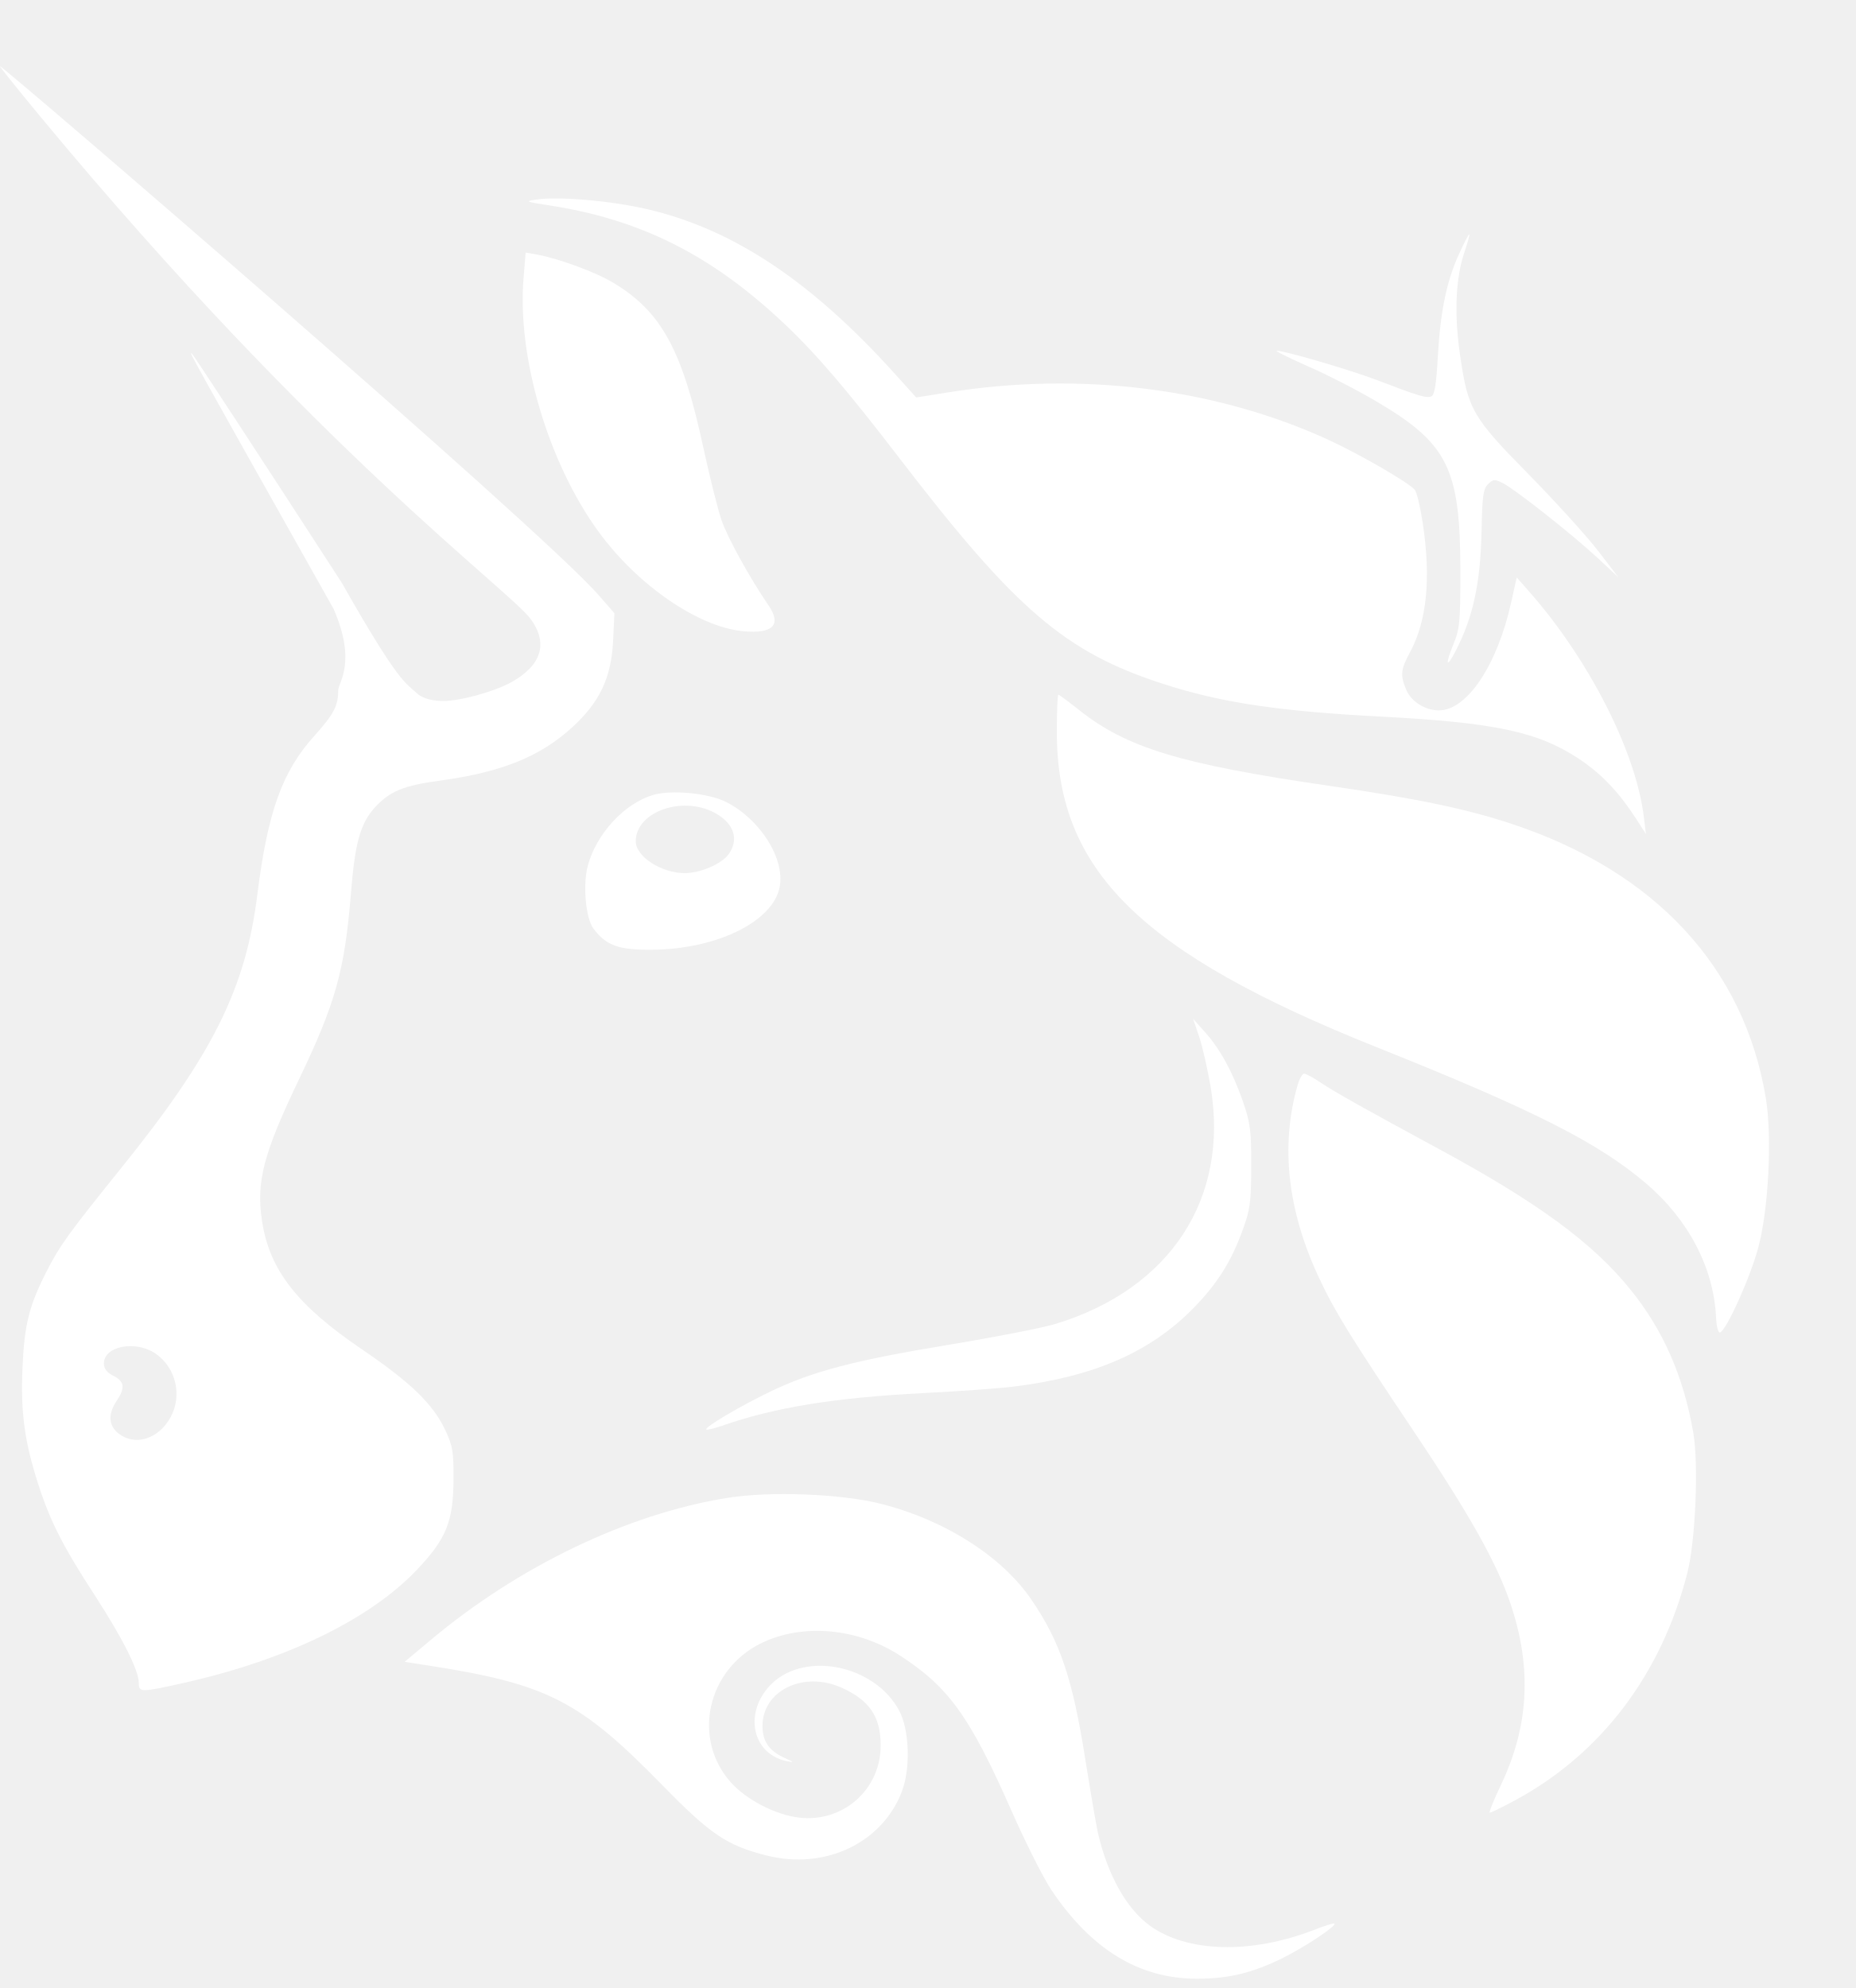
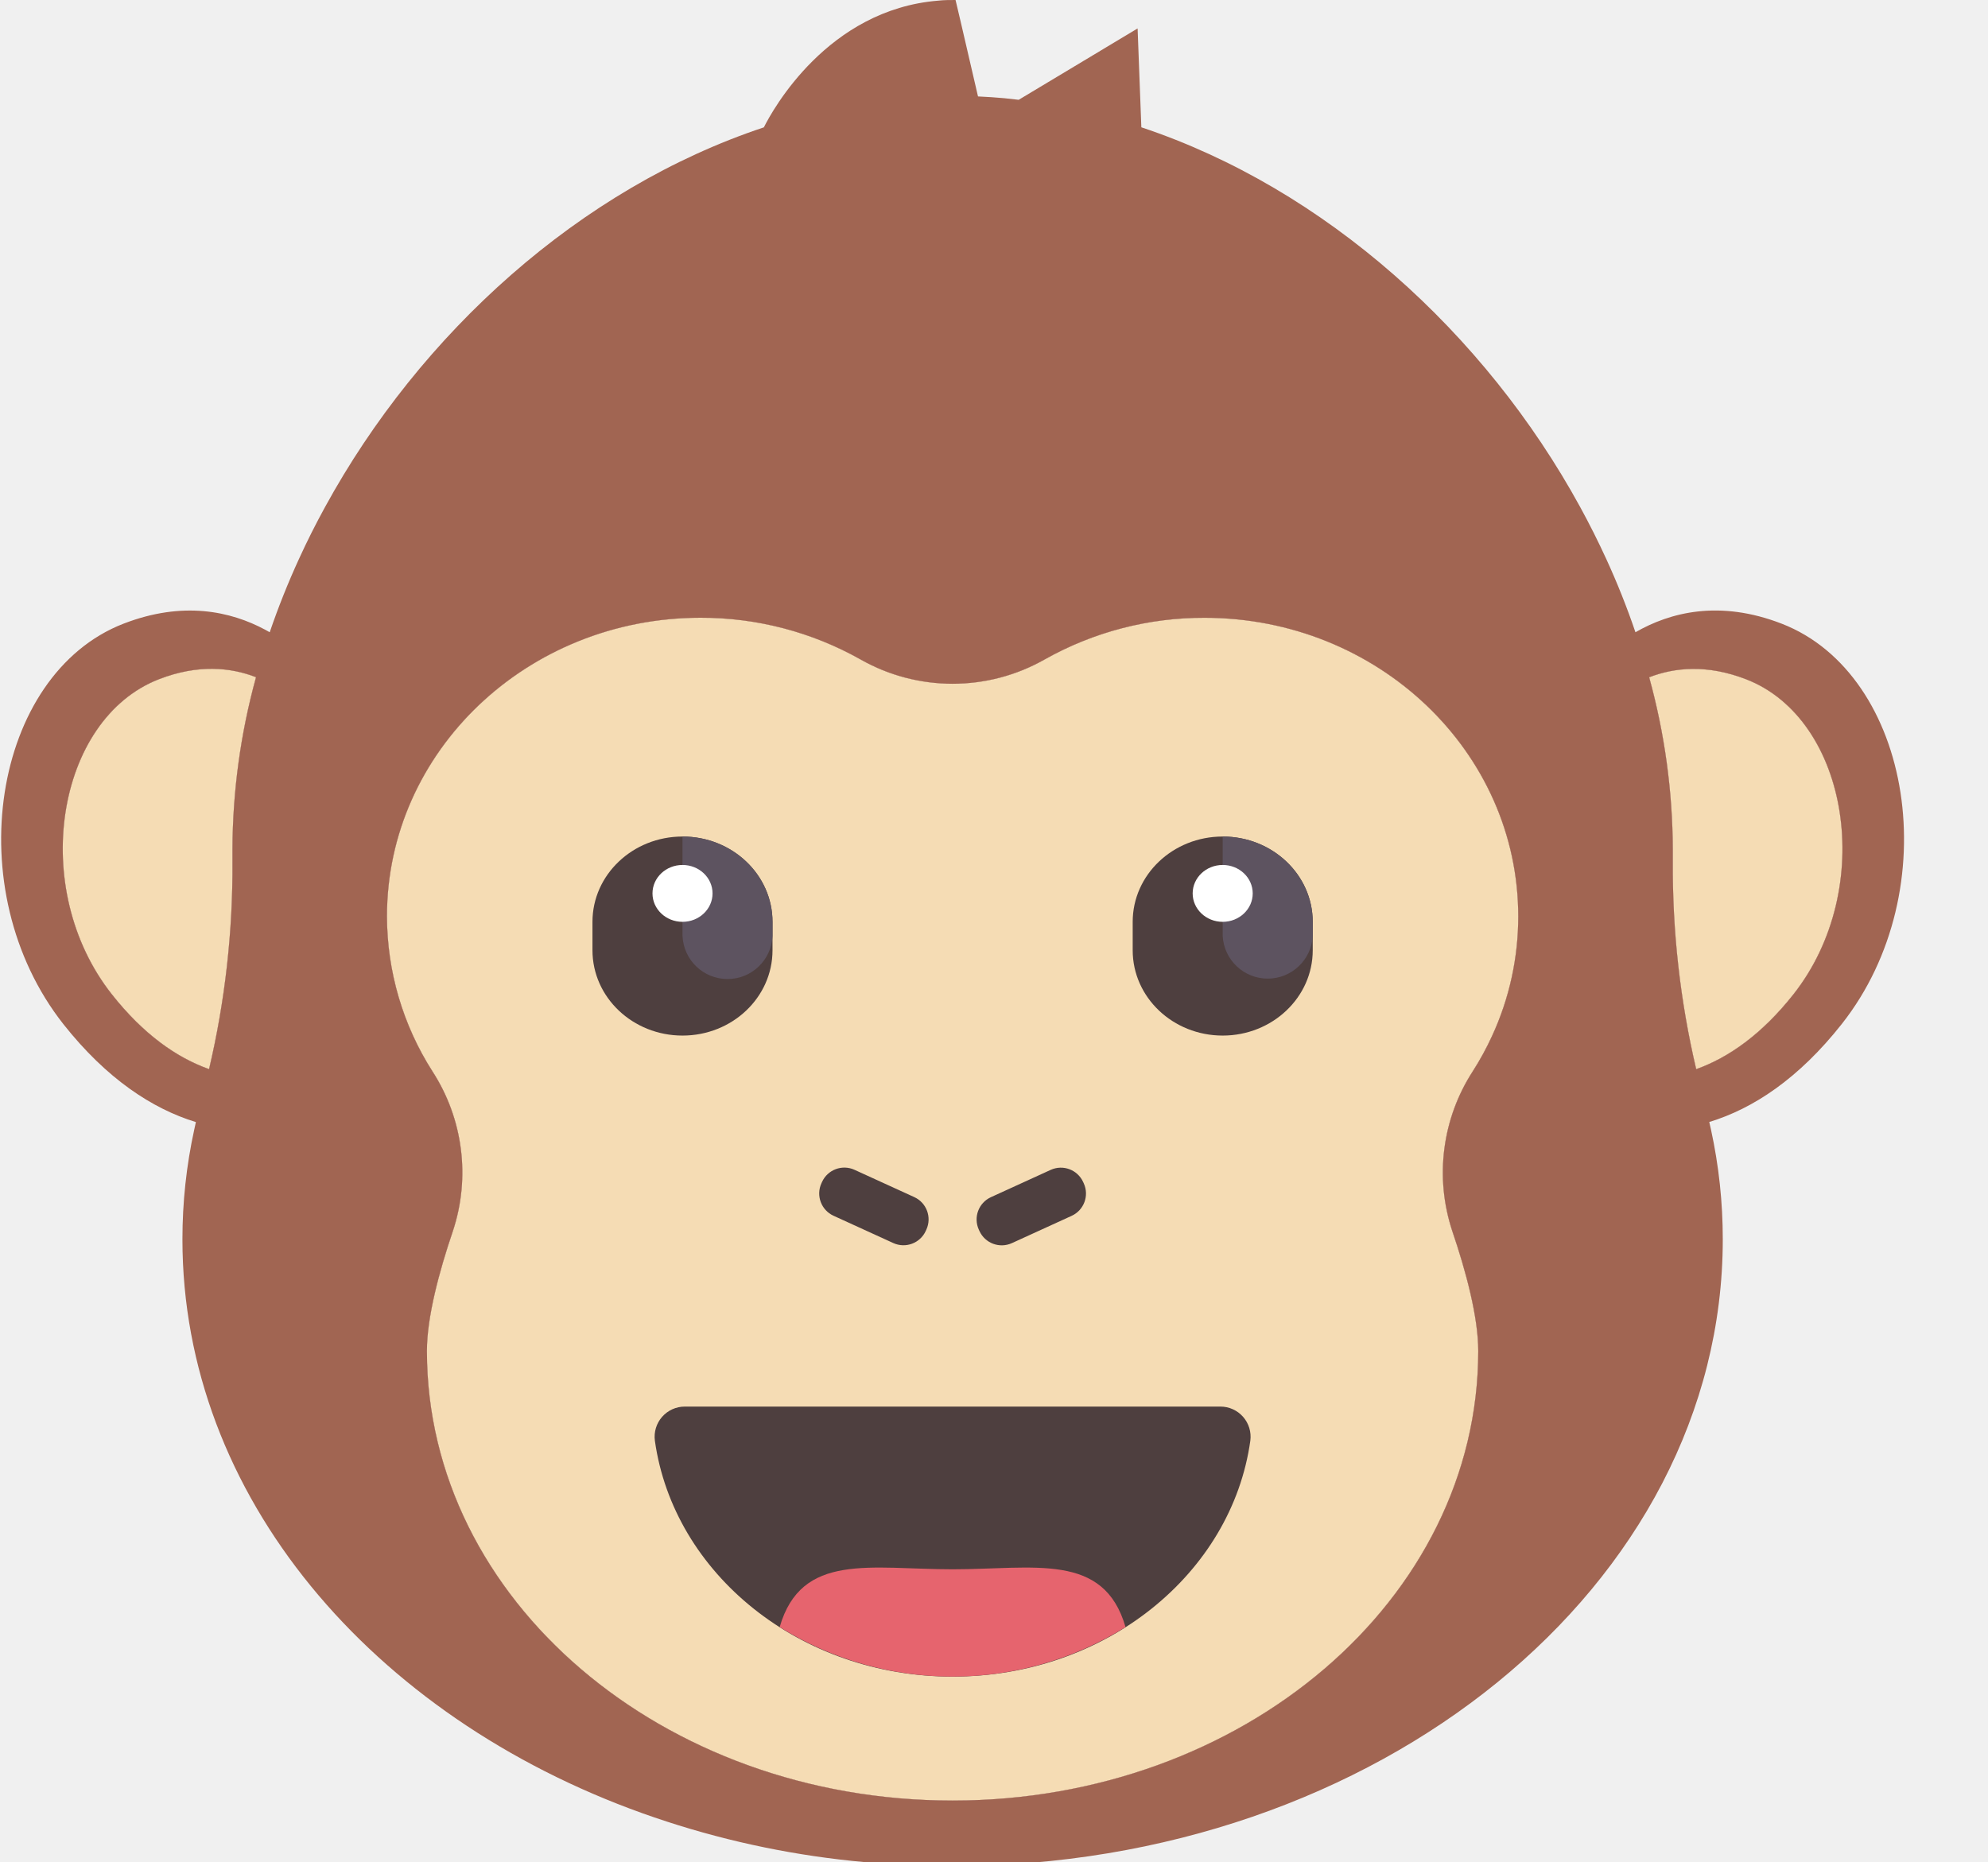
- <svg xmlns="http://www.w3.org/2000/svg" width="14" height="15" viewBox="0 0 14 15" fill="none">
-   <path d="M4.152 1.551C3.964 1.522 3.956 1.519 4.045 1.506C4.214 1.48 4.615 1.515 4.891 1.58C5.535 1.732 6.121 2.122 6.747 2.815L6.913 2.999L7.151 2.961C8.153 2.801 9.172 2.928 10.024 3.319C10.259 3.427 10.629 3.641 10.675 3.696C10.69 3.714 10.717 3.827 10.735 3.947C10.798 4.365 10.767 4.684 10.638 4.923C10.568 5.053 10.564 5.094 10.611 5.206C10.649 5.294 10.753 5.36 10.857 5.36C11.069 5.36 11.297 5.019 11.402 4.546L11.444 4.357L11.527 4.451C11.983 4.965 12.342 5.665 12.403 6.163L12.419 6.293L12.343 6.175C12.211 5.972 12.078 5.833 11.908 5.722C11.602 5.521 11.279 5.452 10.422 5.407C9.648 5.367 9.21 5.301 8.776 5.16C8.037 4.921 7.665 4.602 6.787 3.458C6.397 2.949 6.157 2.668 5.917 2.442C5.372 1.927 4.837 1.657 4.152 1.551Z" fill="white" />
-   <path d="M10.849 2.686C10.869 2.346 10.915 2.121 11.009 1.916C11.046 1.835 11.08 1.768 11.086 1.768C11.091 1.768 11.075 1.828 11.05 1.901C10.982 2.101 10.971 2.373 11.018 2.69C11.077 3.092 11.111 3.15 11.539 3.584C11.739 3.788 11.972 4.045 12.057 4.155L12.211 4.356L12.057 4.212C11.869 4.037 11.436 3.695 11.341 3.646C11.277 3.614 11.267 3.614 11.228 3.653C11.191 3.689 11.184 3.743 11.179 3.999C11.171 4.398 11.116 4.654 10.984 4.91C10.913 5.048 10.902 5.019 10.966 4.862C11.014 4.746 11.019 4.694 11.019 4.308C11.018 3.533 10.925 3.346 10.382 3.027C10.245 2.946 10.018 2.829 9.878 2.768C9.739 2.706 9.628 2.652 9.632 2.648C9.647 2.633 10.177 2.787 10.39 2.868C10.708 2.99 10.76 3.005 10.799 2.991C10.824 2.981 10.837 2.906 10.849 2.686Z" fill="white" />
-   <path d="M4.517 4.013C4.136 3.491 3.899 2.69 3.951 2.091L3.966 1.906L4.053 1.921C4.217 1.951 4.498 2.055 4.63 2.135C4.991 2.353 5.148 2.64 5.307 3.378C5.354 3.594 5.415 3.839 5.443 3.922C5.488 4.055 5.66 4.366 5.799 4.568C5.899 4.714 5.833 4.783 5.611 4.763C5.272 4.733 4.813 4.418 4.517 4.013Z" fill="white" />
-   <path d="M10.386 7.901C8.602 7.187 7.974 6.567 7.974 5.522C7.974 5.368 7.979 5.242 7.986 5.242C7.992 5.242 8.061 5.293 8.139 5.355C8.501 5.643 8.906 5.766 10.027 5.929C10.688 6.025 11.059 6.102 11.402 6.215C12.49 6.574 13.164 7.302 13.325 8.294C13.371 8.583 13.344 9.123 13.268 9.408C13.209 9.633 13.026 10.039 12.978 10.054C12.964 10.059 12.951 10.008 12.948 9.938C12.93 9.566 12.74 9.203 12.422 8.931C12.06 8.622 11.575 8.376 10.386 7.901Z" fill="white" />
-   <path d="M9.134 8.197C9.111 8.065 9.073 7.896 9.048 7.822L9.002 7.687L9.087 7.782C9.204 7.912 9.296 8.079 9.375 8.302C9.434 8.472 9.441 8.522 9.441 8.798C9.44 9.069 9.433 9.126 9.377 9.279C9.29 9.52 9.182 9.69 9.001 9.874C8.675 10.204 8.256 10.386 7.651 10.462C7.546 10.475 7.24 10.497 6.971 10.511C6.292 10.546 5.845 10.619 5.444 10.759C5.386 10.779 5.335 10.791 5.329 10.786C5.313 10.77 5.587 10.608 5.812 10.5C6.13 10.347 6.447 10.264 7.157 10.147C7.508 10.089 7.87 10.018 7.962 9.99C8.83 9.726 9.277 9.043 9.134 8.197Z" fill="white" />
-   <path d="M9.952 9.641C9.715 9.135 9.66 8.646 9.79 8.19C9.804 8.141 9.826 8.101 9.84 8.101C9.853 8.101 9.909 8.131 9.964 8.168C10.073 8.241 10.292 8.364 10.876 8.68C11.604 9.075 12.02 9.38 12.302 9.73C12.549 10.035 12.702 10.384 12.776 10.808C12.818 11.049 12.793 11.628 12.731 11.87C12.535 12.634 12.08 13.234 11.431 13.584C11.336 13.635 11.251 13.677 11.241 13.677C11.232 13.678 11.267 13.59 11.318 13.483C11.537 13.029 11.562 12.588 11.396 12.097C11.295 11.796 11.089 11.429 10.673 10.808C10.189 10.087 10.071 9.895 9.952 9.641Z" fill="white" />
-   <path d="M3.25 12.374C3.913 11.818 4.736 11.423 5.487 11.302C5.81 11.25 6.349 11.271 6.648 11.347C7.128 11.469 7.558 11.742 7.781 12.068C7.999 12.387 8.093 12.664 8.19 13.282C8.229 13.525 8.271 13.77 8.283 13.825C8.356 14.145 8.499 14.401 8.675 14.529C8.956 14.733 9.439 14.746 9.914 14.562C9.994 14.53 10.064 14.509 10.069 14.514C10.086 14.531 9.847 14.69 9.678 14.774C9.451 14.886 9.271 14.93 9.031 14.93C8.596 14.93 8.235 14.71 7.934 14.262C7.874 14.173 7.741 13.909 7.637 13.674C7.319 12.953 7.162 12.733 6.793 12.493C6.471 12.283 6.056 12.246 5.744 12.398C5.335 12.598 5.22 13.118 5.514 13.448C5.631 13.579 5.848 13.692 6.026 13.714C6.359 13.755 6.645 13.504 6.645 13.17C6.645 12.953 6.561 12.829 6.35 12.734C6.061 12.605 5.752 12.756 5.753 13.025C5.754 13.14 5.804 13.212 5.92 13.264C5.994 13.298 5.996 13.3 5.935 13.288C5.671 13.233 5.609 12.916 5.821 12.706C6.077 12.454 6.605 12.565 6.786 12.91C6.862 13.055 6.871 13.343 6.805 13.517C6.656 13.907 6.223 14.112 5.783 14C5.484 13.924 5.362 13.842 5.001 13.473C4.374 12.831 4.131 12.706 3.227 12.566L3.053 12.539L3.25 12.374Z" fill="white" />
-   <path fill-rule="evenodd" clip-rule="evenodd" d="M0.308 0.884C2.402 3.41 3.845 4.452 4.005 4.672C4.137 4.854 4.087 5.018 3.861 5.146C3.735 5.217 3.475 5.289 3.346 5.289C3.199 5.289 3.148 5.233 3.148 5.233C3.063 5.153 3.015 5.167 2.578 4.396C1.972 3.46 1.464 2.684 1.45 2.671C1.418 2.641 1.419 2.642 2.517 4.594C2.694 5.001 2.552 5.15 2.552 5.208C2.552 5.326 2.519 5.388 2.373 5.551C2.129 5.821 2.02 6.125 1.941 6.754C1.853 7.459 1.605 7.957 0.917 8.81C0.515 9.309 0.449 9.4 0.347 9.602C0.219 9.855 0.184 9.997 0.17 10.316C0.155 10.655 0.184 10.873 0.288 11.197C0.379 11.48 0.474 11.666 0.717 12.04C0.926 12.363 1.047 12.603 1.047 12.697C1.047 12.771 1.061 12.771 1.386 12.698C2.163 12.524 2.794 12.217 3.149 11.841C3.369 11.608 3.42 11.48 3.422 11.161C3.423 10.953 3.416 10.909 3.359 10.789C3.267 10.594 3.099 10.431 2.728 10.179C2.243 9.85 2.035 9.584 1.978 9.219C1.931 8.919 1.986 8.708 2.254 8.148C2.532 7.569 2.601 7.322 2.648 6.739C2.678 6.362 2.719 6.213 2.828 6.093C2.942 5.969 3.044 5.927 3.326 5.889C3.785 5.826 4.077 5.708 4.317 5.488C4.525 5.298 4.612 5.114 4.626 4.837L4.636 4.627L4.519 4.493C4.098 4.004 0.026 0.5 0 0.5C-0.005 0.5 0.133 0.673 0.308 0.884ZM1.284 10.699C1.379 10.531 1.328 10.316 1.169 10.21C1.018 10.111 0.784 10.158 0.784 10.287C0.784 10.327 0.806 10.356 0.856 10.381C0.94 10.424 0.946 10.472 0.88 10.57C0.813 10.67 0.819 10.757 0.895 10.817C1.018 10.912 1.192 10.86 1.284 10.699Z" fill="white" />
-   <path fill-rule="evenodd" clip-rule="evenodd" d="M4.925 5.999C4.71 6.064 4.501 6.291 4.436 6.529C4.396 6.674 4.419 6.929 4.478 7.007C4.574 7.134 4.666 7.168 4.917 7.166C5.407 7.163 5.833 6.954 5.883 6.692C5.923 6.478 5.736 6.181 5.478 6.051C5.345 5.984 5.062 5.957 4.925 5.999ZM5.499 6.444C5.574 6.337 5.541 6.222 5.412 6.144C5.168 5.995 4.797 6.118 4.797 6.348C4.797 6.463 4.99 6.588 5.167 6.588C5.285 6.588 5.446 6.518 5.499 6.444Z" fill="white" />
+ <svg xmlns="http://www.w3.org/2000/svg" viewBox="0 0 425 398" width="40px" color="text" class="sc-cZwWEu jdXsDn">
+   <defs>
+     <style>.cls-1{fill:#a16552;}.cls-2{fill:#f5dcb4;}.cls-3,.cls-7{fill:#4e3f3f;}.cls-4{fill:#e6646e;}.cls-5{fill:#5d5360;}.cls-6{fill:#fff;}.cls-7{opacity:0.35;}</style>
+   </defs>
+   <path class="cls-1" d="M54.69,144.94a140.69,140.69,0,0,0-5,36.64c0,.87,0,1.72,0,2.57a188.47,188.47,0,0,1-5,44.45c-6.9-2.45-14-7.41-20.78-16C6.07,190,12,153.76,34,145.23c8.32-3.22,15.28-2.54,20.72-.43A.74.74,0,0,0,54.69,144.94Z" />
+   <path class="cls-2" d="M54.69,144.94a140.69,140.69,0,0,0-5,36.64c0,.87,0,1.72,0,2.57a188.47,188.47,0,0,1-5,44.45c-6.9-2.45-14-7.41-20.78-16C6.07,190,12,153.76,34,145.23c8.32-3.22,15.28-2.54,20.72-.43A.74.74,0,0,0,54.69,144.94Z" />
+   <path class="cls-1" d="M383.4,212.61c-6.77,8.57-13.88,13.53-20.78,16a188.85,188.85,0,0,1-5-44.44c0-.85,0-1.7,0-2.57a140.21,140.21,0,0,0-5.05-36.78c5.44-2.11,12.4-2.79,20.72.43C395.29,153.76,401.23,190,383.4,212.61Z" />
+   <path class="cls-2" d="M383.4,212.61c-6.77,8.57-13.88,13.53-20.78,16a188.85,188.85,0,0,1-5-44.44c0-.85,0-1.7,0-2.57a140.21,140.21,0,0,0-5.05-36.78c5.44-2.11,12.4-2.79,20.72.43C395.29,153.76,401.23,190,383.4,212.61Z" />
+   <path class="cls-1" d="M314.85,229.06a39.84,39.84,0,0,0-4.38,34.18c2.93,8.62,5.55,18.38,5.55,25.64C316,342,265.71,385,203.65,385S91.27,342,91.27,288.88c0-7.26,2.62-17,5.55-25.64a39.81,39.81,0,0,0-4.37-34.17,61.8,61.8,0,0,1-9.72-33.14c0-35.25,30-63.84,67.05-63.84a69.31,69.31,0,0,1,34.15,8.9,39.88,39.88,0,0,0,39.44,0,69.23,69.23,0,0,1,34.14-8.89c37,0,67.06,28.59,67.06,63.84A60.89,60.89,0,0,1,319,221.45,61.61,61.61,0,0,1,314.85,229.06Z" />
+   <path class="cls-2" d="M314.85,229.06a39.84,39.84,0,0,0-4.38,34.18c2.93,8.62,5.55,18.38,5.55,25.64C316,342,265.71,385,203.65,385S91.27,342,91.27,288.88c0-7.26,2.62-17,5.55-25.64a39.81,39.81,0,0,0-4.37-34.17,61.8,61.8,0,0,1-9.72-33.14c0-35.25,30-63.84,67.05-63.84a69.31,69.31,0,0,1,34.15,8.9,39.88,39.88,0,0,0,39.44,0,69.23,69.23,0,0,1,34.14-8.89c37,0,67.06,28.59,67.06,63.84A60.89,60.89,0,0,1,319,221.45,61.61,61.61,0,0,1,314.85,229.06Z" />
+   <path class="cls-3" d="M146.41,300.76a6.45,6.45,0,0,0-6.41,7.29c4,28.45,31,50.45,63.65,50.45s59.67-22,63.65-50.45a6.45,6.45,0,0,0-6.4-7.29Z" />
+   <path class="cls-4" d="M166.68,347.91a69.83,69.83,0,0,0,73.94,0c-4.64-16.06-19.47-12.36-37-12.36S171.32,331.85,166.68,347.91Z" />
+   <path class="cls-1" d="M380.9,133.36c-13.3-5.16-23.85-2.44-31.27,1.83a163.15,163.15,0,0,0-6.25-15.69q-2.58-5.62-5.57-11.09C317.46,71.18,283.24,40.28,244,27.22L243.2,6.08,217.78,21.34,214.72,21c-1.88-.17-3.74-.3-5.64-.38l-3.71-16L204.28,0c-1.27,0-2.51,0-3.72.14-23.65,1.92-35.42,23.41-37.26,27.09C124,40.29,89.84,71.2,69.49,108.41q-3,5.46-5.57,11.09a167,167,0,0,0-6.26,15.69l-.95-.53c-7.36-3.95-17.58-6.23-30.31-1.3C-1.55,144.2-9.09,190.26,13.56,219c9.24,11.68,19,18.08,28.32,20.93-.12.52-.24,1.05-.35,1.58A109.88,109.88,0,0,0,39,265c0,54.83,40.44,102,98.38,122.73a191.69,191.69,0,0,0,42.06,9.87A201.87,201.87,0,0,0,201.88,399h1.78c90.93,0,164.64-60,164.64-134a109.88,109.88,0,0,0-2.53-23.51c-.12-.53-.23-1.06-.36-1.58,9.37-2.85,19.09-9.25,28.32-20.94C416.39,190.26,408.84,144.19,380.9,133.36ZM54.69,144.94a140.69,140.69,0,0,0-5,36.64c0,.87,0,1.72,0,2.57a188.47,188.47,0,0,1-5,44.45c-6.9-2.45-14-7.41-20.78-16C6.07,190,12,153.76,34,145.23c8.32-3.22,15.28-2.54,20.72-.43A.74.74,0,0,0,54.69,144.94ZM319,221.45a61.61,61.61,0,0,1-4.15,7.61,39.84,39.84,0,0,0-4.38,34.18c2.93,8.62,5.55,18.38,5.55,25.64C316,342,265.71,385,203.65,385S91.27,342,91.27,288.88c0-7.26,2.62-17,5.55-25.64a39.81,39.81,0,0,0-4.37-34.17,61.8,61.8,0,0,1-9.72-33.14c0-35.25,30-63.84,67.05-63.84a69.31,69.31,0,0,1,34.15,8.9,39.88,39.88,0,0,0,39.44,0,69.23,69.23,0,0,1,34.14-8.89c37,0,67.06,28.59,67.06,63.84A60.89,60.89,0,0,1,319,221.45Zm64.4-8.84c-6.77,8.57-13.88,13.53-20.78,16a188.85,188.85,0,0,1-5-44.44c0-.85,0-1.7,0-2.57a140.21,140.21,0,0,0-5.05-36.78c5.44-2.11,12.4-2.79,20.72.43C395.29,153.76,401.23,190,383.4,212.61Z" />
+   <rect class="cls-3" x="181.43" y="245.71" width="10.8" height="24.52" rx="5.24" transform="translate(-125.45 320.72) rotate(-65.45)" />
+   <rect class="cls-3" x="215.08" y="245.71" width="10.8" height="24.52" rx="5.24" transform="translate(77.43 565.71) rotate(-114.55)" />
+   <path class="cls-3" d="M145.91,221.43h0c-10.63,0-19.25-8.16-19.25-18.24v-6.08c0-10.07,8.62-18.24,19.25-18.24h0c10.63,0,19.24,8.17,19.24,18.24v6.08C165.15,213.27,156.54,221.43,145.91,221.43Z" />
+   <path class="cls-5" d="M145.91,178.87v21.28a9.63,9.63,0,0,0,19.24,0v-3C165.15,187,156.54,178.87,145.91,178.87Z" />
+   <ellipse class="cls-6" cx="145.91" cy="191.03" rx="6.42" ry="6.08" />
+   <path class="cls-3" d="M261.39,221.43h0c-10.63,0-19.24-8.16-19.24-18.24v-6.08c0-10.07,8.61-18.24,19.24-18.24h0c10.63,0,19.25,8.17,19.25,18.24v6.08C280.64,213.27,272,221.43,261.39,221.43Z" />
+   <path class="cls-5" d="M261.39,178.87v21.28a9.64,9.64,0,0,0,19.25,0v-3C280.64,187,272,178.87,261.39,178.87Z" />
+   <ellipse class="cls-6" cx="261.39" cy="191.03" rx="6.42" ry="6.08" />
</svg>
